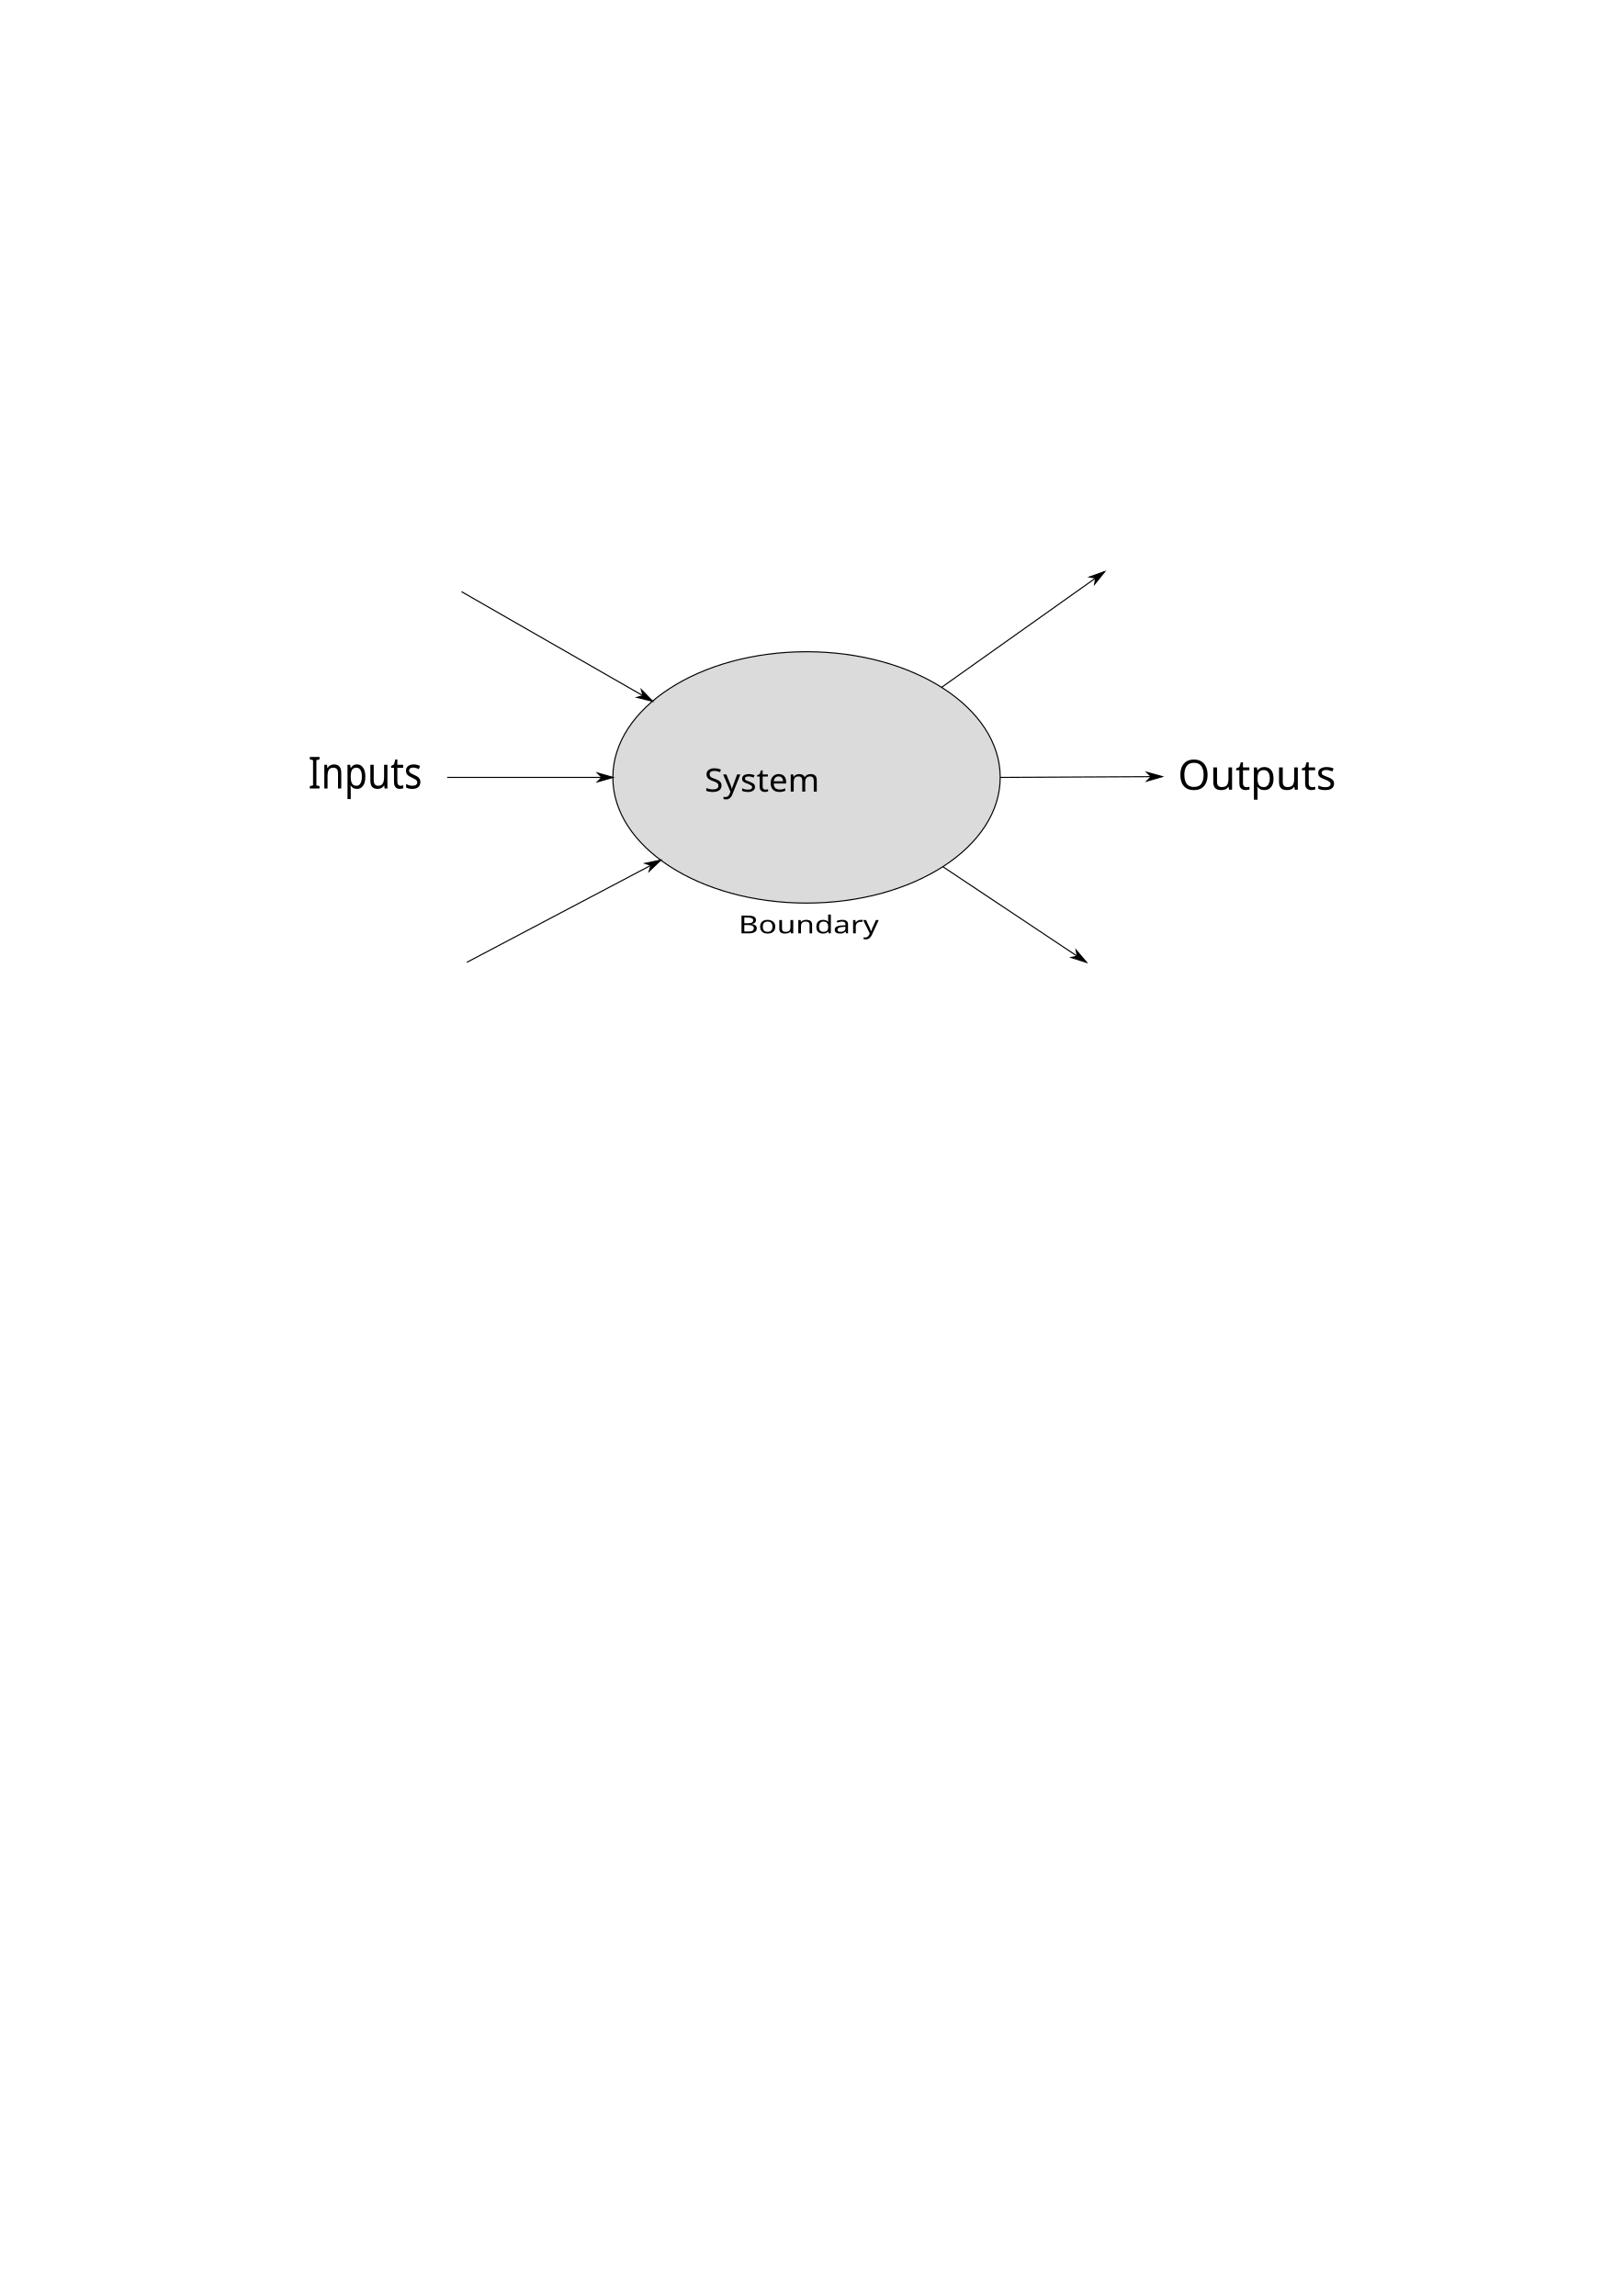
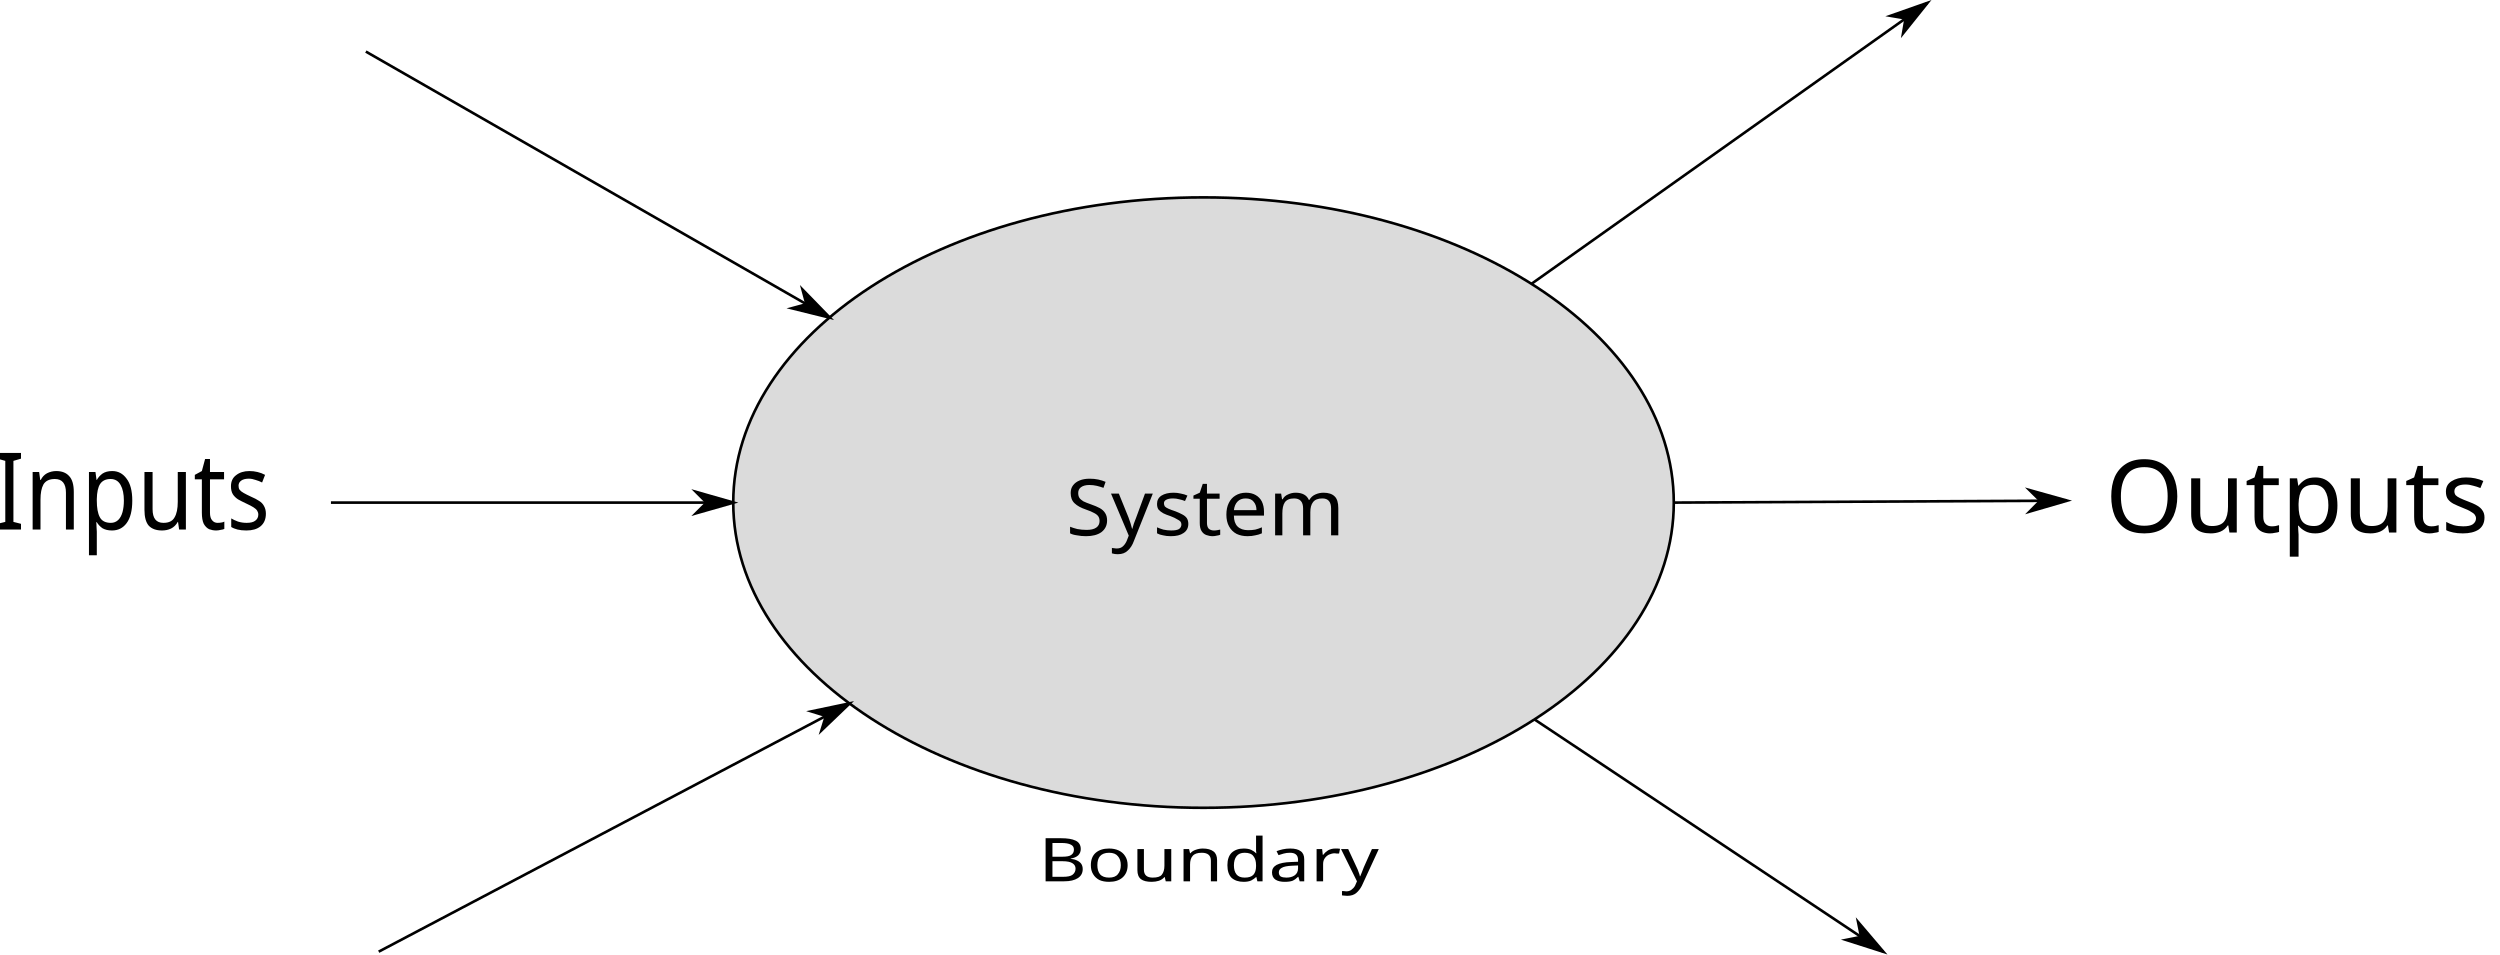
- <svg xmlns="http://www.w3.org/2000/svg" width="210mm" height="297mm" viewBox="0 0 210 297" version="1.1" id="svg858">
+ <svg xmlns="http://www.w3.org/2000/svg" width="133.163mm" height="50.843mm" viewBox="0 0 133.163 50.843" version="1.1" id="svg858">
  <defs id="defs852">
-     <marker style="overflow:visible" id="marker2729" refX="0.0" refY="0.0" orient="auto">
-       <path transform="scale(0.8) translate(12.5,0)" style="fill-rule:evenodd;stroke:#000000;stroke-width:1pt;stroke-opacity:1;fill:#000000;fill-opacity:1" d="M 0.0,0.0 L 5.0,-5.0 L -12.5,0.0 L 5.0,5.0 L 0.0,0.0 z " id="path2727" />
+     <marker style="overflow:visible" id="marker2729" refX="0" refY="0" orient="auto">
+       <path transform="matrix(0.8,0,0,0.8,10,0)" style="fill:#000000;fill-opacity:1;fill-rule:evenodd;stroke:#000000;stroke-width:1pt;stroke-opacity:1" d="M 0,0 5,-5 -12.5,0 5,5 Z" id="path2727" />
    </marker>
-     <marker style="overflow:visible" id="marker2719" refX="0.0" refY="0.0" orient="auto">
-       <path transform="scale(0.8) translate(12.5,0)" style="fill-rule:evenodd;stroke:#000000;stroke-width:1pt;stroke-opacity:1;fill:#000000;fill-opacity:1" d="M 0.0,0.0 L 5.0,-5.0 L -12.5,0.0 L 5.0,5.0 L 0.0,0.0 z " id="path2717" />
+     <marker style="overflow:visible" id="marker2719" refX="0" refY="0" orient="auto">
+       <path transform="matrix(0.8,0,0,0.8,10,0)" style="fill:#000000;fill-opacity:1;fill-rule:evenodd;stroke:#000000;stroke-width:1pt;stroke-opacity:1" d="M 0,0 5,-5 -12.5,0 5,5 Z" id="path2717" />
    </marker>
-     <marker style="overflow:visible" id="marker2709" refX="0.0" refY="0.0" orient="auto">
-       <path transform="scale(0.8) translate(12.5,0)" style="fill-rule:evenodd;stroke:#000000;stroke-width:1pt;stroke-opacity:1;fill:#000000;fill-opacity:1" d="M 0.0,0.0 L 5.0,-5.0 L -12.5,0.0 L 5.0,5.0 L 0.0,0.0 z " id="path2707" />
+     <marker style="overflow:visible" id="marker2709" refX="0" refY="0" orient="auto">
+       <path transform="matrix(0.8,0,0,0.8,10,0)" style="fill:#000000;fill-opacity:1;fill-rule:evenodd;stroke:#000000;stroke-width:1pt;stroke-opacity:1" d="M 0,0 5,-5 -12.5,0 5,5 Z" id="path2707" />
    </marker>
-     <marker style="overflow:visible" id="Arrow1Lstart" refX="0.0" refY="0.0" orient="auto">
-       <path transform="scale(0.8) translate(12.5,0)" style="fill-rule:evenodd;stroke:#000000;stroke-width:1pt;stroke-opacity:1;fill:#000000;fill-opacity:1" d="M 0.0,0.0 L 5.0,-5.0 L -12.5,0.0 L 5.0,5.0 L 0.0,0.0 z " id="path932" />
+     <marker style="overflow:visible" id="Arrow1Lstart" refX="0" refY="0" orient="auto">
+       <path transform="matrix(0.8,0,0,0.8,10,0)" style="fill:#000000;fill-opacity:1;fill-rule:evenodd;stroke:#000000;stroke-width:1pt;stroke-opacity:1" d="M 0,0 5,-5 -12.5,0 5,5 Z" id="path932" />
    </marker>
-     <marker style="overflow:visible;" id="Arrow1Lend" refX="0.0" refY="0.0" orient="auto">
-       <path transform="scale(0.8) rotate(180) translate(12.5,0)" style="fill-rule:evenodd;stroke:#000000;stroke-width:1pt;stroke-opacity:1;fill:#000000;fill-opacity:1" d="M 0.0,0.0 L 5.0,-5.0 L -12.5,0.0 L 5.0,5.0 L 0.0,0.0 z " id="path935" />
+     <marker style="overflow:visible" id="Arrow1Lend" refX="0" refY="0" orient="auto">
+       <path transform="matrix(-0.8,0,0,-0.8,-10,0)" style="fill:#000000;fill-opacity:1;fill-rule:evenodd;stroke:#000000;stroke-width:1pt;stroke-opacity:1" d="M 0,0 5,-5 -12.5,0 5,5 Z" id="path935" />
    </marker>
-     <marker style="overflow:visible;" id="marker2493" refX="0.0" refY="0.0" orient="auto">
-       <path transform="scale(0.8) rotate(180) translate(12.5,0)" style="fill-rule:evenodd;stroke:#000000;stroke-width:1pt;stroke-opacity:1;fill:#000000;fill-opacity:1" d="M 0.0,0.0 L 5.0,-5.0 L -12.5,0.0 L 5.0,5.0 L 0.0,0.0 z " id="path2491" />
+     <marker style="overflow:visible" id="marker2493" refX="0" refY="0" orient="auto">
+       <path transform="matrix(-0.8,0,0,-0.8,-10,0)" style="fill:#000000;fill-opacity:1;fill-rule:evenodd;stroke:#000000;stroke-width:1pt;stroke-opacity:1" d="M 0,0 5,-5 -12.5,0 5,5 Z" id="path2491" />
    </marker>
-     <marker style="overflow:visible;" id="marker2483" refX="0.0" refY="0.0" orient="auto">
-       <path transform="scale(0.8) rotate(180) translate(12.5,0)" style="fill-rule:evenodd;stroke:#000000;stroke-width:1pt;stroke-opacity:1;fill:#000000;fill-opacity:1" d="M 0.0,0.0 L 5.0,-5.0 L -12.5,0.0 L 5.0,5.0 L 0.0,0.0 z " id="path2481" />
+     <marker style="overflow:visible" id="marker2483" refX="0" refY="0" orient="auto">
+       <path transform="matrix(-0.8,0,0,-0.8,-10,0)" style="fill:#000000;fill-opacity:1;fill-rule:evenodd;stroke:#000000;stroke-width:1pt;stroke-opacity:1" d="M 0,0 5,-5 -12.5,0 5,5 Z" id="path2481" />
    </marker>
-     <marker style="overflow:visible;" id="marker2473" refX="0.0" refY="0.0" orient="auto">
-       <path transform="scale(0.8) rotate(180) translate(12.5,0)" style="fill-rule:evenodd;stroke:#000000;stroke-width:1pt;stroke-opacity:1;fill:#000000;fill-opacity:1" d="M 0.0,0.0 L 5.0,-5.0 L -12.5,0.0 L 5.0,5.0 L 0.0,0.0 z " id="path2471" />
+     <marker style="overflow:visible" id="marker2473" refX="0" refY="0" orient="auto">
+       <path transform="matrix(-0.8,0,0,-0.8,-10,0)" style="fill:#000000;fill-opacity:1;fill-rule:evenodd;stroke:#000000;stroke-width:1pt;stroke-opacity:1" d="M 0,0 5,-5 -12.5,0 5,5 Z" id="path2471" />
    </marker>
-     <marker style="overflow:visible;" id="marker2253" refX="0.0" refY="0.0" orient="auto">
-       <path transform="scale(0.8) rotate(180) translate(12.5,0)" style="fill-rule:evenodd;stroke:#000000;stroke-width:1pt;stroke-opacity:1;fill:#000000;fill-opacity:1" d="M 0.0,0.0 L 5.0,-5.0 L -12.5,0.0 L 5.0,5.0 L 0.0,0.0 z " id="path2251" />
+     <marker style="overflow:visible" id="marker2253" refX="0" refY="0" orient="auto">
+       <path transform="matrix(-0.8,0,0,-0.8,-10,0)" style="fill:#000000;fill-opacity:1;fill-rule:evenodd;stroke:#000000;stroke-width:1pt;stroke-opacity:1" d="M 0,0 5,-5 -12.5,0 5,5 Z" id="path2251" />
    </marker>
-     <marker style="overflow:visible;" id="marker2243" refX="0.0" refY="0.0" orient="auto">
-       <path transform="scale(0.8) rotate(180) translate(12.5,0)" style="fill-rule:evenodd;stroke:#000000;stroke-width:1pt;stroke-opacity:1;fill:#000000;fill-opacity:1" d="M 0.0,0.0 L 5.0,-5.0 L -12.5,0.0 L 5.0,5.0 L 0.0,0.0 z " id="path2241" />
+     <marker style="overflow:visible" id="marker2243" refX="0" refY="0" orient="auto">
+       <path transform="matrix(-0.8,0,0,-0.8,-10,0)" style="fill:#000000;fill-opacity:1;fill-rule:evenodd;stroke:#000000;stroke-width:1pt;stroke-opacity:1" d="M 0,0 5,-5 -12.5,0 5,5 Z" id="path2241" />
    </marker>
-     <marker style="overflow:visible;" id="marker2233" refX="0.0" refY="0.0" orient="auto">
-       <path transform="scale(0.8) rotate(180) translate(12.5,0)" style="fill-rule:evenodd;stroke:#000000;stroke-width:1pt;stroke-opacity:1;fill:#000000;fill-opacity:1" d="M 0.0,0.0 L 5.0,-5.0 L -12.5,0.0 L 5.0,5.0 L 0.0,0.0 z " id="path2231" />
+     <marker style="overflow:visible" id="marker2233" refX="0" refY="0" orient="auto">
+       <path transform="matrix(-0.8,0,0,-0.8,-10,0)" style="fill:#000000;fill-opacity:1;fill-rule:evenodd;stroke:#000000;stroke-width:1pt;stroke-opacity:1" d="M 0,0 5,-5 -12.5,0 5,5 Z" id="path2231" />
    </marker>
  </defs>
-   <g id="layer1">
+   <g id="layer1" transform="translate(-40.20647,-73.79114)">
    <ellipse style="fill:#000000;fill-opacity:0.141;stroke:#000000;stroke-width:0.141" id="path860" cx="104.312" cy="100.562" rx="25.049" ry="16.257" />
    <path style="fill:none;stroke:#000000;stroke-width:0.141;stroke-linecap:butt;stroke-linejoin:miter;stroke-miterlimit:4;stroke-dasharray:none;stroke-opacity:1;marker-end:url(#marker2253)" d="M 121.78,88.91 142.864,73.95" id="path862" />
    <path style="fill:none;stroke:#000000;stroke-width:0.141;stroke-linecap:butt;stroke-linejoin:miter;stroke-miterlimit:4;stroke-dasharray:none;stroke-opacity:1;marker-end:url(#marker2233)" d="m 129.361,100.562 20.939,-0.104" id="path864" />
    <path style="fill:none;stroke:#000000;stroke-width:0.141;stroke-linecap:butt;stroke-linejoin:miter;stroke-miterlimit:4;stroke-dasharray:none;stroke-opacity:1;marker-end:url(#marker2243)" d="m 121.942,112.111 18.574,12.371" id="path866" />
    <path style="fill:none;stroke:#000000;stroke-width:0.141px;stroke-linecap:butt;stroke-linejoin:miter;stroke-opacity:1;marker-start:url(#marker2719)" d="M 79.263,100.562 H 57.834" id="path2303" />
    <path style="fill:none;stroke:#000000;stroke-width:0.141px;stroke-linecap:butt;stroke-linejoin:miter;stroke-opacity:1;marker-start:url(#marker2709)" d="M 84.394,90.703 59.693,76.538" id="path2323" />
    <path style="fill:none;stroke:#000000;stroke-width:0.141px;stroke-linecap:butt;stroke-linejoin:miter;stroke-opacity:1;marker-start:url(#marker2729)" d="M 85.454,111.263 60.378,124.482" id="path2325" />
-     <text xml:space="preserve" style="font-style:normal;font-weight:normal;font-size:4.266px;line-height:1.25;font-family:sans-serif;fill:#000000;fill-opacity:1;stroke:none;stroke-width:0.107" x="88.842" y="105.028" id="text2967" transform="scale(1.025651,0.9749904)">
-       <tspan id="tspan2965" x="88.842" y="105.028" style="stroke-width:0.107">System</tspan>
+     <text xml:space="preserve" style="font-style:normal;font-weight:normal;font-size:4.266px;line-height:1.25;font-family:sans-serif;fill:#000000;fill-opacity:1;stroke:none;stroke-width:0.107" x="94.554" y="104.931" id="text2967" transform="scale(1.025651,0.9749904)">
+       <tspan id="tspan2965" x="94.554" y="104.931" style="stroke-width:0.107">System</tspan>
    </text>
    <text xml:space="preserve" style="font-style:normal;font-weight:normal;font-size:3.56px;line-height:1.25;font-family:sans-serif;fill:#000000;fill-opacity:1;stroke:none;stroke-width:0.089" x="86.078" y="133.978" id="text2977" transform="scale(1.109683,0.9011583)">
      <tspan id="tspan2975" x="86.078" y="133.978" style="stroke-width:0.089">Boundary</tspan>
    </text>
    <text xml:space="preserve" style="font-style:normal;font-weight:normal;font-size:5.258px;line-height:1.25;font-family:sans-serif;fill:#000000;fill-opacity:1;stroke:none;stroke-width:0.131" x="43.21" y="94.141" id="text2981" transform="scale(0.922978,1.083449)">
      <tspan id="tspan2979" x="43.21" y="94.141" style="stroke-width:0.131">Inputs</tspan>
    </text>
    <text xml:space="preserve" style="font-style:normal;font-weight:normal;font-size:5.354px;line-height:1.25;font-family:sans-serif;fill:#000000;fill-opacity:1;stroke:none;stroke-width:0.134" x="152.925" y="101.763" id="text2985" transform="scale(0.9961443,1.003871)">
      <tspan id="tspan2983" x="152.925" y="101.763" style="stroke-width:0.134">Outputs</tspan>
    </text>
  </g>
</svg>
